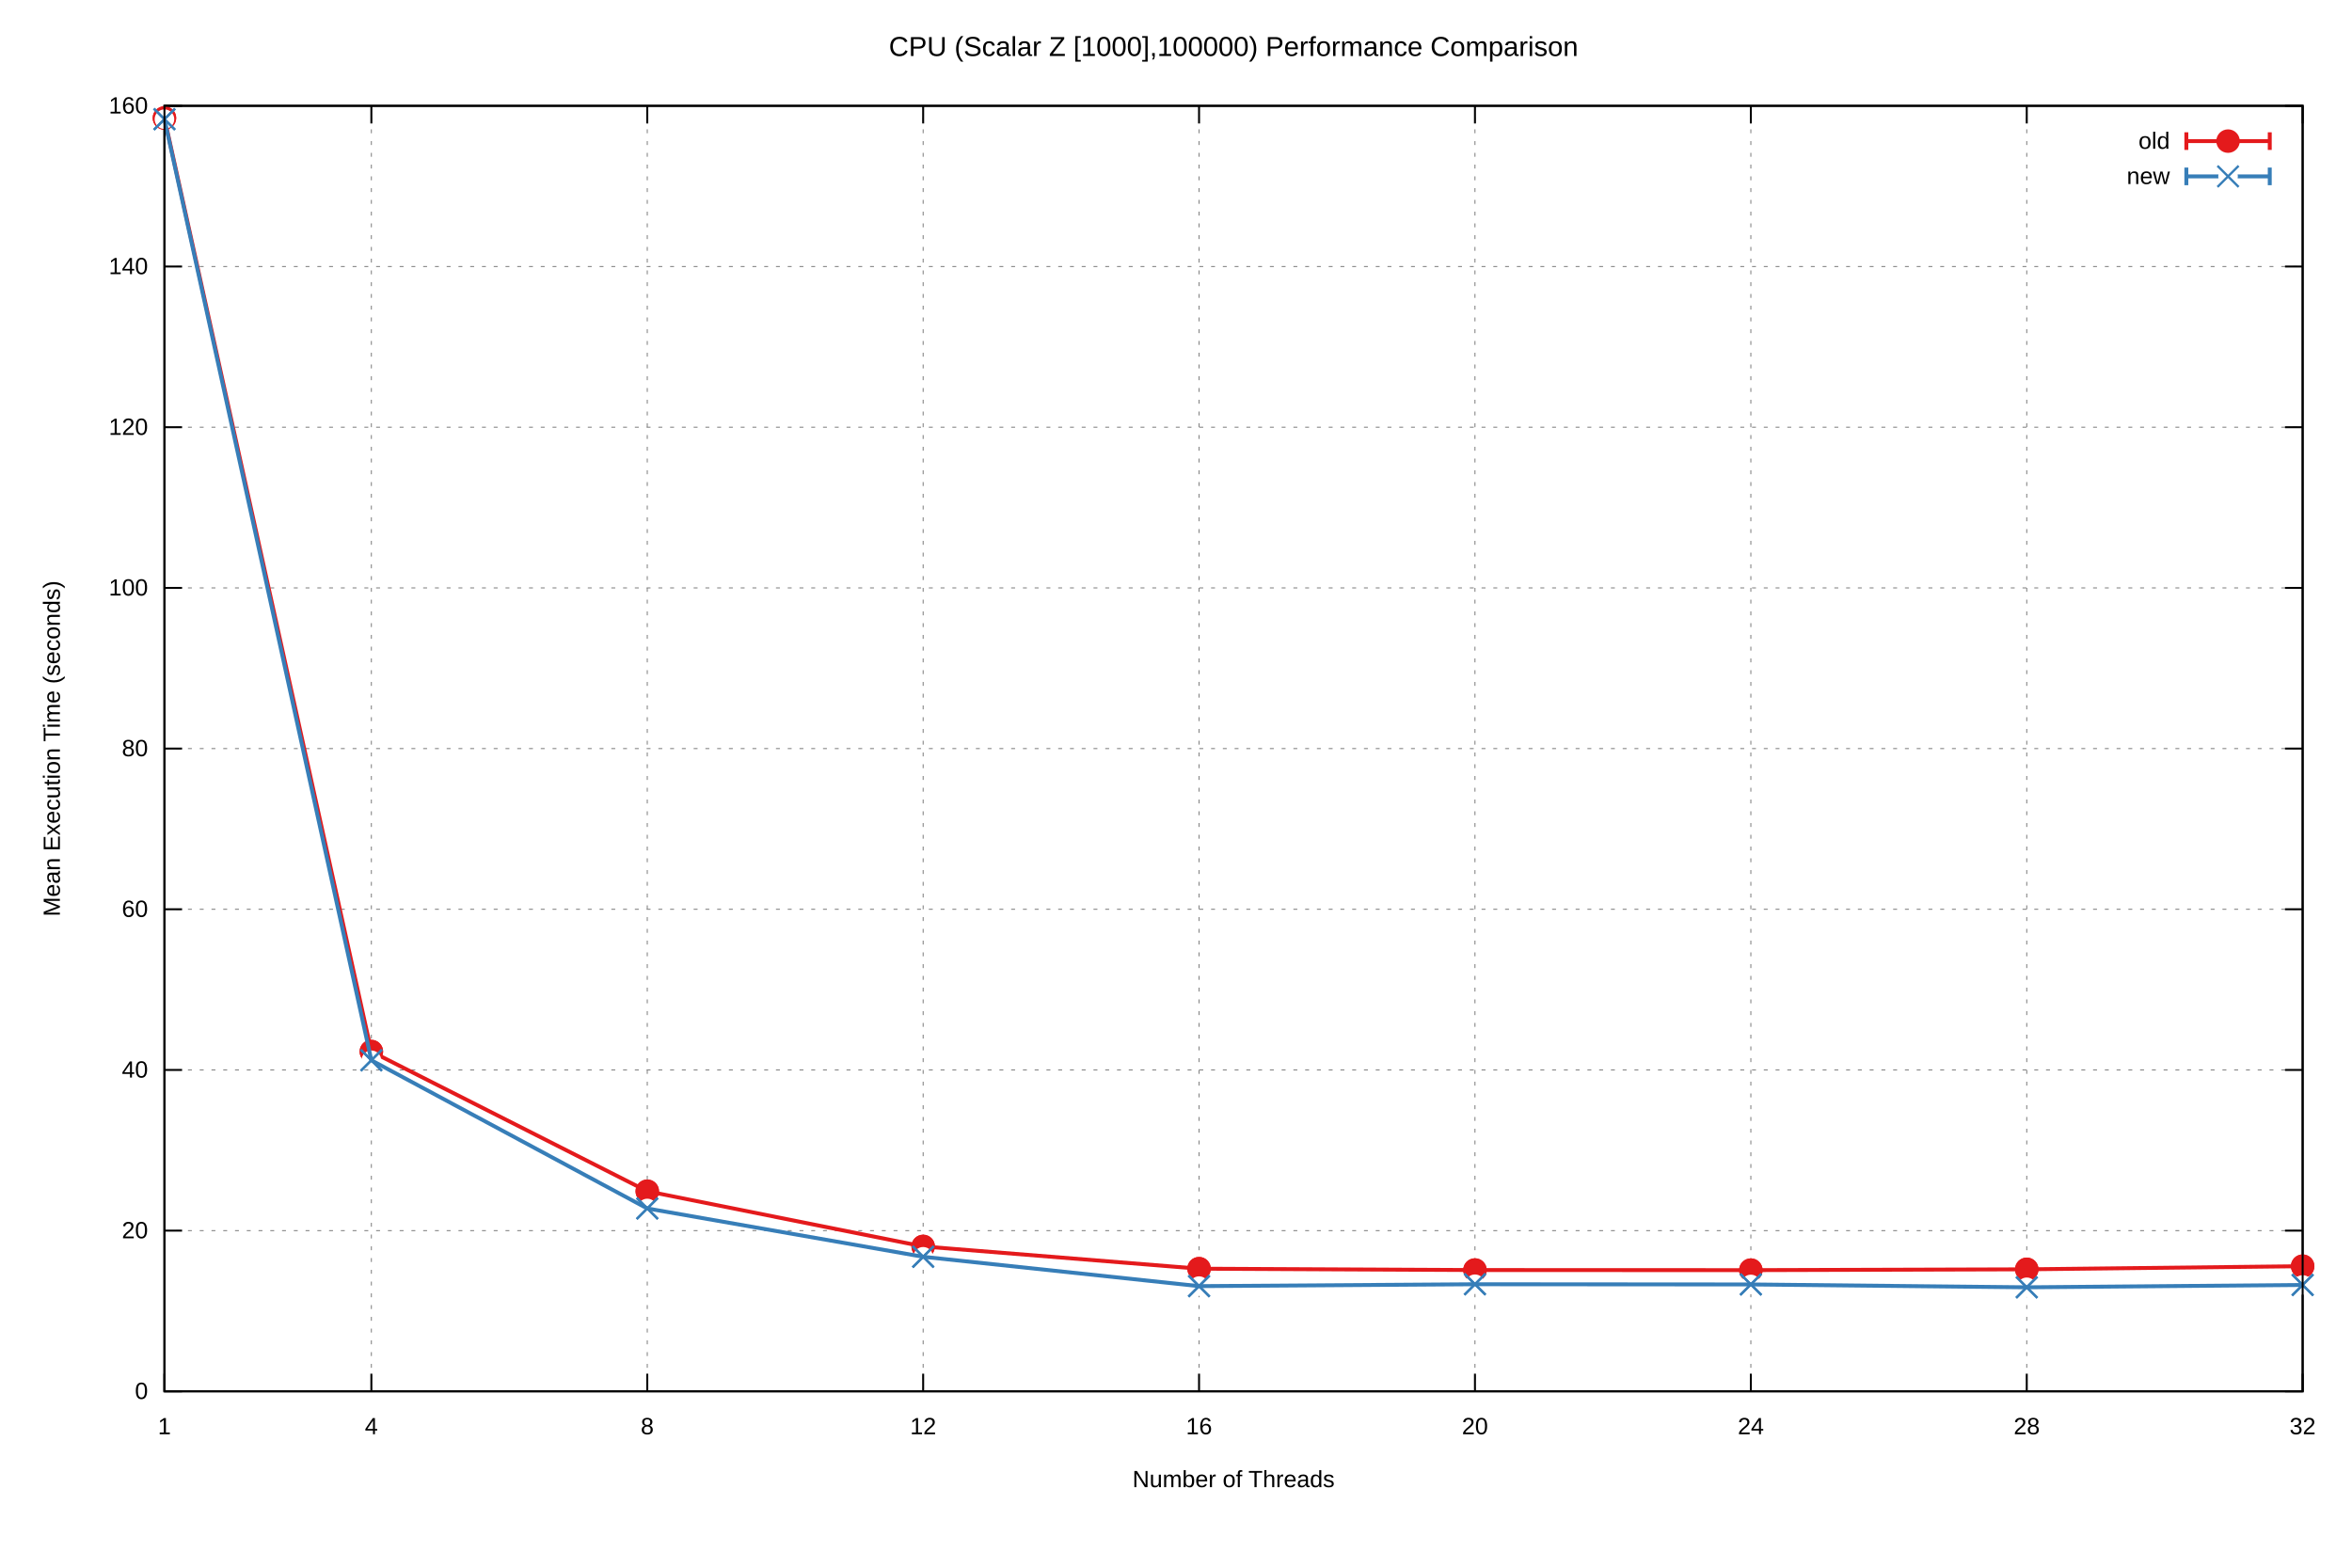
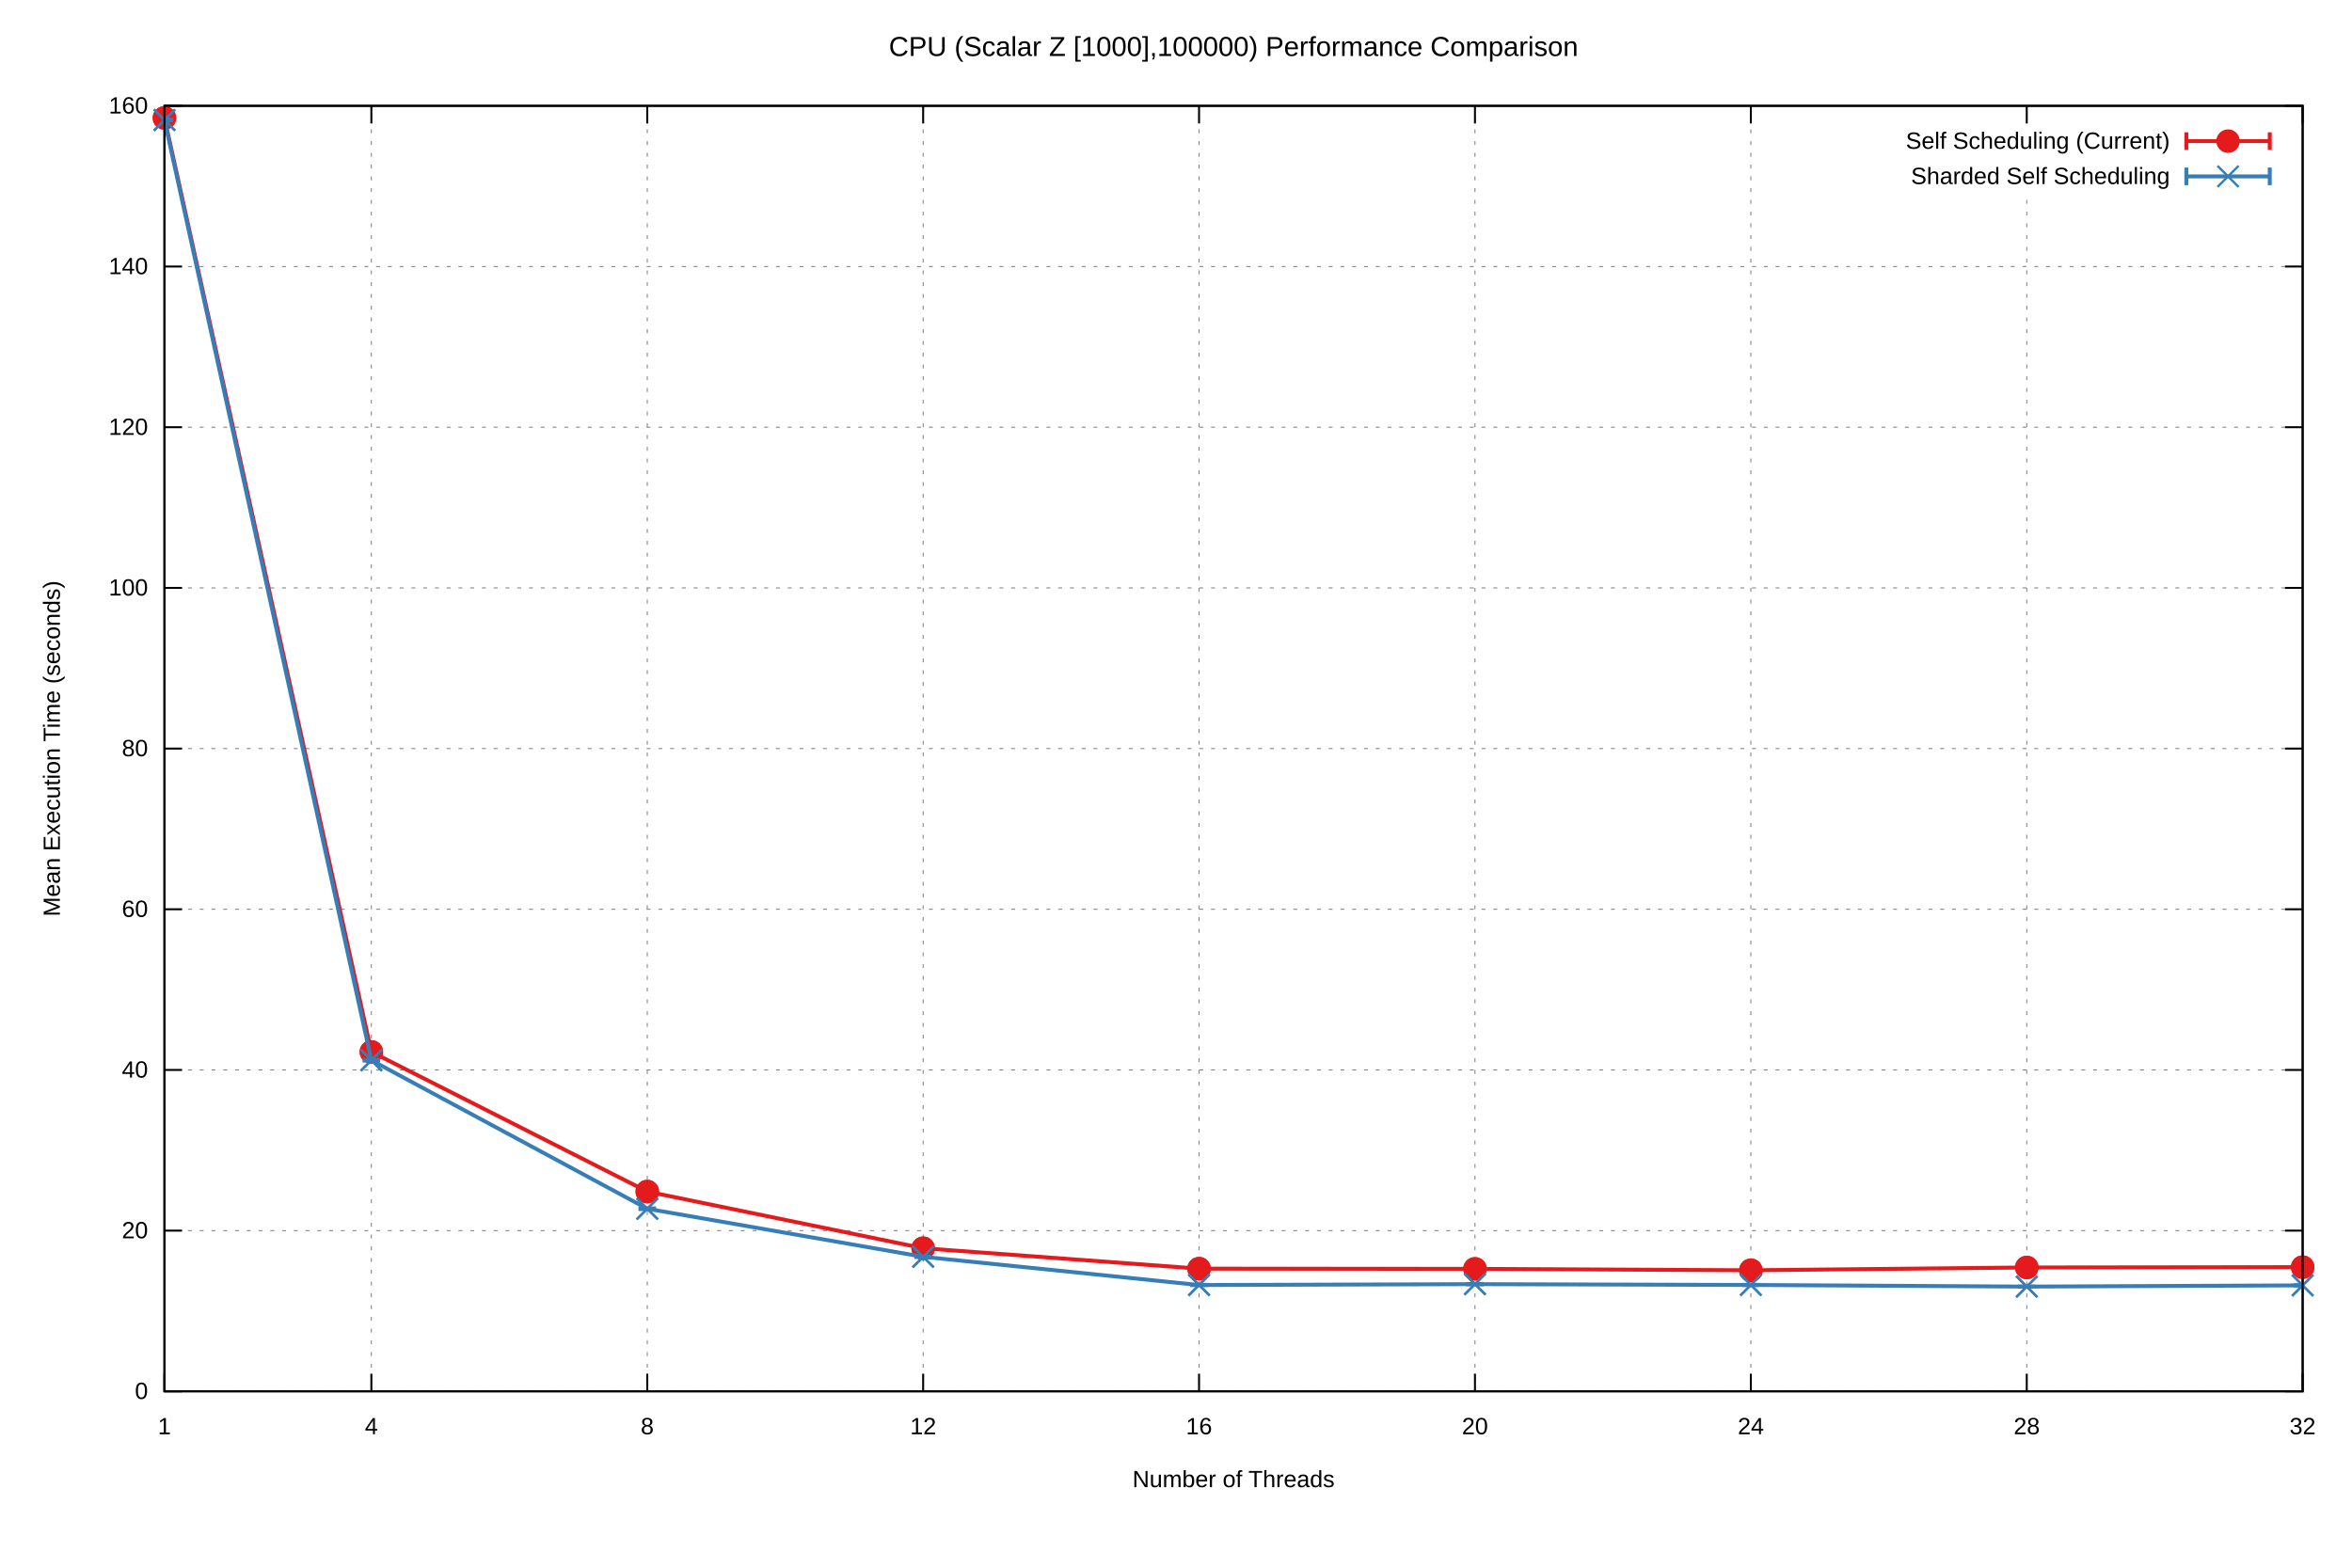
<svg xmlns="http://www.w3.org/2000/svg" xmlns:xlink="http://www.w3.org/1999/xlink" width="1200" height="800" viewBox="0 0 1200 800">
  <g id="gnuplot_canvas">
    <rect x="0" y="0" width="1200" height="800" fill="none" />
    <defs>
      <circle id="gpDot" r="0.5" stroke-width="0.5" stroke="currentColor" />
      <path id="gpPt0" stroke-width="0.222" stroke="currentColor" d="M-1,0 h2 M0,-1 v2" />
      <path id="gpPt1" stroke-width="0.222" stroke="currentColor" d="M-1,-1 L1,1 M1,-1 L-1,1" />
      <path id="gpPt2" stroke-width="0.222" stroke="currentColor" d="M-1,0 L1,0 M0,-1 L0,1 M-1,-1 L1,1 M-1,1 L1,-1" />
      <rect id="gpPt3" stroke-width="0.222" stroke="currentColor" x="-1" y="-1" width="2" height="2" />
      <rect id="gpPt4" stroke-width="0.222" stroke="currentColor" fill="currentColor" x="-1" y="-1" width="2" height="2" />
      <circle id="gpPt5" stroke-width="0.222" stroke="currentColor" cx="0" cy="0" r="1" />
      <use xlink:href="#gpPt5" id="gpPt6" fill="currentColor" stroke="none" />
      <path id="gpPt7" stroke-width="0.222" stroke="currentColor" d="M0,-1.33 L-1.33,0.67 L1.33,0.67 z" />
      <use xlink:href="#gpPt7" id="gpPt8" fill="currentColor" stroke="none" />
      <use xlink:href="#gpPt7" id="gpPt9" stroke="currentColor" transform="rotate(180)" />
      <use xlink:href="#gpPt9" id="gpPt10" fill="currentColor" stroke="none" />
      <use xlink:href="#gpPt3" id="gpPt11" stroke="currentColor" transform="rotate(45)" />
      <use xlink:href="#gpPt11" id="gpPt12" fill="currentColor" stroke="none" />
      <path id="gpPt13" stroke-width="0.222" stroke="currentColor" d="M0,1.330 L1.265,0.411 L0.782,-1.067 L-0.782,-1.076 L-1.265,0.411 z" />
      <use xlink:href="#gpPt13" id="gpPt14" fill="currentColor" stroke="none" />
      <filter id="textbox" filterUnits="objectBoundingBox" x="0" y="0" height="1" width="1">
        <feFlood flood-color="white" flood-opacity="1" result="bgnd" />
        <feComposite in="SourceGraphic" in2="bgnd" operator="atop" />
      </filter>
      <filter id="greybox" filterUnits="objectBoundingBox" x="0" y="0" height="1" width="1">
        <feFlood flood-color="lightgrey" flood-opacity="1" result="grey" />
        <feComposite in="SourceGraphic" in2="grey" operator="atop" />
      </filter>
    </defs>
    <g fill="none" color="white" stroke="currentColor" stroke-width="1.00" stroke-linecap="butt" stroke-linejoin="miter">
</g>
    <g fill="none" color="black" stroke="currentColor" stroke-width="1.00" stroke-linecap="butt" stroke-linejoin="miter">
</g>
    <g fill="none" color="black" stroke="black" stroke-width="0.50" stroke-linecap="butt" stroke-linejoin="miter">
</g>
    <g fill="none" color="gray" stroke="currentColor" stroke-width="0.50" stroke-linecap="butt" stroke-linejoin="miter">
      <path stroke="gray" stroke-dasharray="2,4" class="gridline" d="M83.90,710.00 L1174.82,710.00  " />
    </g>
    <g fill="none" color="gray" stroke="gray" stroke-width="1.00" stroke-linecap="butt" stroke-linejoin="miter">
</g>
    <g fill="none" color="black" stroke="currentColor" stroke-width="1.00" stroke-linecap="butt" stroke-linejoin="miter">
      <path stroke="black" d="M83.90,710.00 L92.90,710.00 M1174.82,710.00 L1165.82,710.00  " />
      <g transform="translate(75.51,713.90)" stroke="none" fill="black" font-family="Arial" font-size="12.00" text-anchor="end">
        <text>
          <tspan font-family="Arial"> 0</tspan>
        </text>
      </g>
    </g>
    <g fill="none" color="black" stroke="currentColor" stroke-width="1.00" stroke-linecap="butt" stroke-linejoin="miter">
</g>
    <g fill="none" color="black" stroke="black" stroke-width="0.50" stroke-linecap="butt" stroke-linejoin="miter">
</g>
    <g fill="none" color="gray" stroke="currentColor" stroke-width="0.50" stroke-linecap="butt" stroke-linejoin="miter">
      <path stroke="gray" stroke-dasharray="2,4" class="gridline" d="M83.90,628.00 L1174.82,628.00  " />
    </g>
    <g fill="none" color="gray" stroke="gray" stroke-width="1.00" stroke-linecap="butt" stroke-linejoin="miter">
</g>
    <g fill="none" color="black" stroke="currentColor" stroke-width="1.00" stroke-linecap="butt" stroke-linejoin="miter">
      <path stroke="black" d="M83.90,628.00 L92.90,628.00 M1174.82,628.00 L1165.82,628.00  " />
      <g transform="translate(75.51,631.90)" stroke="none" fill="black" font-family="Arial" font-size="12.00" text-anchor="end">
        <text>
          <tspan font-family="Arial"> 20</tspan>
        </text>
      </g>
    </g>
    <g fill="none" color="black" stroke="currentColor" stroke-width="1.00" stroke-linecap="butt" stroke-linejoin="miter">
</g>
    <g fill="none" color="black" stroke="black" stroke-width="0.50" stroke-linecap="butt" stroke-linejoin="miter">
</g>
    <g fill="none" color="gray" stroke="currentColor" stroke-width="0.50" stroke-linecap="butt" stroke-linejoin="miter">
      <path stroke="gray" stroke-dasharray="2,4" class="gridline" d="M83.90,546.00 L1174.82,546.00  " />
    </g>
    <g fill="none" color="gray" stroke="gray" stroke-width="1.00" stroke-linecap="butt" stroke-linejoin="miter">
</g>
    <g fill="none" color="black" stroke="currentColor" stroke-width="1.00" stroke-linecap="butt" stroke-linejoin="miter">
      <path stroke="black" d="M83.90,546.00 L92.90,546.00 M1174.82,546.00 L1165.82,546.00  " />
      <g transform="translate(75.51,549.90)" stroke="none" fill="black" font-family="Arial" font-size="12.00" text-anchor="end">
        <text>
          <tspan font-family="Arial"> 40</tspan>
        </text>
      </g>
    </g>
    <g fill="none" color="black" stroke="currentColor" stroke-width="1.00" stroke-linecap="butt" stroke-linejoin="miter">
</g>
    <g fill="none" color="black" stroke="black" stroke-width="0.50" stroke-linecap="butt" stroke-linejoin="miter">
</g>
    <g fill="none" color="gray" stroke="currentColor" stroke-width="0.50" stroke-linecap="butt" stroke-linejoin="miter">
      <path stroke="gray" stroke-dasharray="2,4" class="gridline" d="M83.90,464.00 L1174.82,464.00  " />
    </g>
    <g fill="none" color="gray" stroke="gray" stroke-width="1.00" stroke-linecap="butt" stroke-linejoin="miter">
</g>
    <g fill="none" color="black" stroke="currentColor" stroke-width="1.00" stroke-linecap="butt" stroke-linejoin="miter">
      <path stroke="black" d="M83.90,464.00 L92.90,464.00 M1174.82,464.00 L1165.82,464.00  " />
      <g transform="translate(75.51,467.90)" stroke="none" fill="black" font-family="Arial" font-size="12.00" text-anchor="end">
        <text>
          <tspan font-family="Arial"> 60</tspan>
        </text>
      </g>
    </g>
    <g fill="none" color="black" stroke="currentColor" stroke-width="1.00" stroke-linecap="butt" stroke-linejoin="miter">
</g>
    <g fill="none" color="black" stroke="black" stroke-width="0.50" stroke-linecap="butt" stroke-linejoin="miter">
</g>
    <g fill="none" color="gray" stroke="currentColor" stroke-width="0.50" stroke-linecap="butt" stroke-linejoin="miter">
      <path stroke="gray" stroke-dasharray="2,4" class="gridline" d="M83.90,382.00 L1174.82,382.00  " />
    </g>
    <g fill="none" color="gray" stroke="gray" stroke-width="1.00" stroke-linecap="butt" stroke-linejoin="miter">
</g>
    <g fill="none" color="black" stroke="currentColor" stroke-width="1.00" stroke-linecap="butt" stroke-linejoin="miter">
      <path stroke="black" d="M83.90,382.00 L92.90,382.00 M1174.82,382.00 L1165.82,382.00  " />
      <g transform="translate(75.51,385.90)" stroke="none" fill="black" font-family="Arial" font-size="12.00" text-anchor="end">
        <text>
          <tspan font-family="Arial"> 80</tspan>
        </text>
      </g>
    </g>
    <g fill="none" color="black" stroke="currentColor" stroke-width="1.00" stroke-linecap="butt" stroke-linejoin="miter">
</g>
    <g fill="none" color="black" stroke="black" stroke-width="0.50" stroke-linecap="butt" stroke-linejoin="miter">
</g>
    <g fill="none" color="gray" stroke="currentColor" stroke-width="0.50" stroke-linecap="butt" stroke-linejoin="miter">
      <path stroke="gray" stroke-dasharray="2,4" class="gridline" d="M83.90,300.01 L1174.82,300.01  " />
    </g>
    <g fill="none" color="gray" stroke="gray" stroke-width="1.00" stroke-linecap="butt" stroke-linejoin="miter">
</g>
    <g fill="none" color="black" stroke="currentColor" stroke-width="1.00" stroke-linecap="butt" stroke-linejoin="miter">
      <path stroke="black" d="M83.90,300.01 L92.90,300.01 M1174.82,300.01 L1165.82,300.01  " />
      <g transform="translate(75.51,303.91)" stroke="none" fill="black" font-family="Arial" font-size="12.00" text-anchor="end">
        <text>
          <tspan font-family="Arial"> 100</tspan>
        </text>
      </g>
    </g>
    <g fill="none" color="black" stroke="currentColor" stroke-width="1.00" stroke-linecap="butt" stroke-linejoin="miter">
</g>
    <g fill="none" color="black" stroke="black" stroke-width="0.50" stroke-linecap="butt" stroke-linejoin="miter">
</g>
    <g fill="none" color="gray" stroke="currentColor" stroke-width="0.50" stroke-linecap="butt" stroke-linejoin="miter">
      <path stroke="gray" stroke-dasharray="2,4" class="gridline" d="M83.90,218.01 L1174.82,218.01  " />
    </g>
    <g fill="none" color="gray" stroke="gray" stroke-width="1.00" stroke-linecap="butt" stroke-linejoin="miter">
</g>
    <g fill="none" color="black" stroke="currentColor" stroke-width="1.00" stroke-linecap="butt" stroke-linejoin="miter">
      <path stroke="black" d="M83.90,218.01 L92.90,218.01 M1174.82,218.01 L1165.82,218.01  " />
      <g transform="translate(75.51,221.91)" stroke="none" fill="black" font-family="Arial" font-size="12.00" text-anchor="end">
        <text>
          <tspan font-family="Arial"> 120</tspan>
        </text>
      </g>
    </g>
    <g fill="none" color="black" stroke="currentColor" stroke-width="1.00" stroke-linecap="butt" stroke-linejoin="miter">
</g>
    <g fill="none" color="black" stroke="black" stroke-width="0.50" stroke-linecap="butt" stroke-linejoin="miter">
</g>
    <g fill="none" color="gray" stroke="currentColor" stroke-width="0.50" stroke-linecap="butt" stroke-linejoin="miter">
      <path stroke="gray" stroke-dasharray="2,4" class="gridline" d="M83.90,136.01 L1174.82,136.01  " />
    </g>
    <g fill="none" color="gray" stroke="gray" stroke-width="1.00" stroke-linecap="butt" stroke-linejoin="miter">
</g>
    <g fill="none" color="black" stroke="currentColor" stroke-width="1.00" stroke-linecap="butt" stroke-linejoin="miter">
      <path stroke="black" d="M83.90,136.01 L92.90,136.01 M1174.82,136.01 L1165.82,136.01  " />
      <g transform="translate(75.51,139.91)" stroke="none" fill="black" font-family="Arial" font-size="12.00" text-anchor="end">
        <text>
          <tspan font-family="Arial"> 140</tspan>
        </text>
      </g>
    </g>
    <g fill="none" color="black" stroke="currentColor" stroke-width="1.00" stroke-linecap="butt" stroke-linejoin="miter">
</g>
    <g fill="none" color="black" stroke="black" stroke-width="0.50" stroke-linecap="butt" stroke-linejoin="miter">
</g>
    <g fill="none" color="gray" stroke="currentColor" stroke-width="0.50" stroke-linecap="butt" stroke-linejoin="miter">
      <path stroke="gray" stroke-dasharray="2,4" class="gridline" d="M83.90,54.01 L1174.82,54.01  " />
    </g>
    <g fill="none" color="gray" stroke="gray" stroke-width="1.00" stroke-linecap="butt" stroke-linejoin="miter">
</g>
    <g fill="none" color="black" stroke="currentColor" stroke-width="1.00" stroke-linecap="butt" stroke-linejoin="miter">
      <path stroke="black" d="M83.90,54.01 L92.90,54.01 M1174.82,54.01 L1165.82,54.01  " />
      <g transform="translate(75.51,57.91)" stroke="none" fill="black" font-family="Arial" font-size="12.00" text-anchor="end">
        <text>
          <tspan font-family="Arial"> 160</tspan>
        </text>
      </g>
    </g>
    <g fill="none" color="black" stroke="currentColor" stroke-width="1.00" stroke-linecap="butt" stroke-linejoin="miter">
</g>
    <g fill="none" color="black" stroke="black" stroke-width="0.50" stroke-linecap="butt" stroke-linejoin="miter">
</g>
    <g fill="none" color="gray" stroke="currentColor" stroke-width="0.50" stroke-linecap="butt" stroke-linejoin="miter">
      <path stroke="gray" stroke-dasharray="2,4" class="gridline" d="M83.90,710.00 L83.90,54.01  " />
    </g>
    <g fill="none" color="gray" stroke="gray" stroke-width="1.00" stroke-linecap="butt" stroke-linejoin="miter">
</g>
    <g fill="none" color="black" stroke="currentColor" stroke-width="1.00" stroke-linecap="butt" stroke-linejoin="miter">
      <path stroke="black" d="M83.90,710.00 L83.90,701.00 M83.90,54.01 L83.90,63.01  " />
      <g transform="translate(83.90,731.90)" stroke="none" fill="black" font-family="Arial" font-size="12.00" text-anchor="middle">
        <text>
          <tspan font-family="Arial"> 1</tspan>
        </text>
      </g>
    </g>
    <g fill="none" color="black" stroke="currentColor" stroke-width="1.00" stroke-linecap="butt" stroke-linejoin="miter">
</g>
    <g fill="none" color="black" stroke="black" stroke-width="0.50" stroke-linecap="butt" stroke-linejoin="miter">
</g>
    <g fill="none" color="gray" stroke="currentColor" stroke-width="0.50" stroke-linecap="butt" stroke-linejoin="miter">
      <path stroke="gray" stroke-dasharray="2,4" class="gridline" d="M189.47,710.00 L189.47,54.01  " />
    </g>
    <g fill="none" color="gray" stroke="gray" stroke-width="1.00" stroke-linecap="butt" stroke-linejoin="miter">
</g>
    <g fill="none" color="black" stroke="currentColor" stroke-width="1.00" stroke-linecap="butt" stroke-linejoin="miter">
      <path stroke="black" d="M189.47,710.00 L189.47,701.00 M189.47,54.01 L189.47,63.01  " />
      <g transform="translate(189.47,731.90)" stroke="none" fill="black" font-family="Arial" font-size="12.00" text-anchor="middle">
        <text>
          <tspan font-family="Arial"> 4</tspan>
        </text>
      </g>
    </g>
    <g fill="none" color="black" stroke="currentColor" stroke-width="1.00" stroke-linecap="butt" stroke-linejoin="miter">
</g>
    <g fill="none" color="black" stroke="black" stroke-width="0.50" stroke-linecap="butt" stroke-linejoin="miter">
</g>
    <g fill="none" color="gray" stroke="currentColor" stroke-width="0.50" stroke-linecap="butt" stroke-linejoin="miter">
      <path stroke="gray" stroke-dasharray="2,4" class="gridline" d="M330.24,710.00 L330.24,54.01  " />
    </g>
    <g fill="none" color="gray" stroke="gray" stroke-width="1.00" stroke-linecap="butt" stroke-linejoin="miter">
</g>
    <g fill="none" color="black" stroke="currentColor" stroke-width="1.00" stroke-linecap="butt" stroke-linejoin="miter">
      <path stroke="black" d="M330.24,710.00 L330.24,701.00 M330.24,54.01 L330.24,63.01  " />
      <g transform="translate(330.24,731.90)" stroke="none" fill="black" font-family="Arial" font-size="12.00" text-anchor="middle">
        <text>
          <tspan font-family="Arial"> 8</tspan>
        </text>
      </g>
    </g>
    <g fill="none" color="black" stroke="currentColor" stroke-width="1.00" stroke-linecap="butt" stroke-linejoin="miter">
</g>
    <g fill="none" color="black" stroke="black" stroke-width="0.50" stroke-linecap="butt" stroke-linejoin="miter">
</g>
    <g fill="none" color="gray" stroke="currentColor" stroke-width="0.50" stroke-linecap="butt" stroke-linejoin="miter">
      <path stroke="gray" stroke-dasharray="2,4" class="gridline" d="M471.00,710.00 L471.00,54.01  " />
    </g>
    <g fill="none" color="gray" stroke="gray" stroke-width="1.00" stroke-linecap="butt" stroke-linejoin="miter">
</g>
    <g fill="none" color="black" stroke="currentColor" stroke-width="1.00" stroke-linecap="butt" stroke-linejoin="miter">
      <path stroke="black" d="M471.00,710.00 L471.00,701.00 M471.00,54.01 L471.00,63.01  " />
      <g transform="translate(471.00,731.90)" stroke="none" fill="black" font-family="Arial" font-size="12.00" text-anchor="middle">
        <text>
          <tspan font-family="Arial"> 12</tspan>
        </text>
      </g>
    </g>
    <g fill="none" color="black" stroke="currentColor" stroke-width="1.00" stroke-linecap="butt" stroke-linejoin="miter">
</g>
    <g fill="none" color="black" stroke="black" stroke-width="0.50" stroke-linecap="butt" stroke-linejoin="miter">
</g>
    <g fill="none" color="gray" stroke="currentColor" stroke-width="0.50" stroke-linecap="butt" stroke-linejoin="miter">
      <path stroke="gray" stroke-dasharray="2,4" class="gridline" d="M611.76,710.00 L611.76,54.01  " />
    </g>
    <g fill="none" color="gray" stroke="gray" stroke-width="1.00" stroke-linecap="butt" stroke-linejoin="miter">
</g>
    <g fill="none" color="black" stroke="currentColor" stroke-width="1.00" stroke-linecap="butt" stroke-linejoin="miter">
      <path stroke="black" d="M611.76,710.00 L611.76,701.00 M611.76,54.01 L611.76,63.01  " />
      <g transform="translate(611.76,731.90)" stroke="none" fill="black" font-family="Arial" font-size="12.00" text-anchor="middle">
        <text>
          <tspan font-family="Arial"> 16</tspan>
        </text>
      </g>
    </g>
    <g fill="none" color="black" stroke="currentColor" stroke-width="1.00" stroke-linecap="butt" stroke-linejoin="miter">
</g>
    <g fill="none" color="black" stroke="black" stroke-width="0.50" stroke-linecap="butt" stroke-linejoin="miter">
</g>
    <g fill="none" color="gray" stroke="currentColor" stroke-width="0.50" stroke-linecap="butt" stroke-linejoin="miter">
      <path stroke="gray" stroke-dasharray="2,4" class="gridline" d="M752.53,710.00 L752.53,54.01  " />
    </g>
    <g fill="none" color="gray" stroke="gray" stroke-width="1.00" stroke-linecap="butt" stroke-linejoin="miter">
</g>
    <g fill="none" color="black" stroke="currentColor" stroke-width="1.00" stroke-linecap="butt" stroke-linejoin="miter">
      <path stroke="black" d="M752.53,710.00 L752.53,701.00 M752.53,54.01 L752.53,63.01  " />
      <g transform="translate(752.53,731.90)" stroke="none" fill="black" font-family="Arial" font-size="12.00" text-anchor="middle">
        <text>
          <tspan font-family="Arial"> 20</tspan>
        </text>
      </g>
    </g>
    <g fill="none" color="black" stroke="currentColor" stroke-width="1.00" stroke-linecap="butt" stroke-linejoin="miter">
</g>
    <g fill="none" color="black" stroke="black" stroke-width="0.50" stroke-linecap="butt" stroke-linejoin="miter">
</g>
    <g fill="none" color="gray" stroke="currentColor" stroke-width="0.50" stroke-linecap="butt" stroke-linejoin="miter">
      <path stroke="gray" stroke-dasharray="2,4" class="gridline" d="M893.29,710.00 L893.29,54.01  " />
    </g>
    <g fill="none" color="gray" stroke="gray" stroke-width="1.00" stroke-linecap="butt" stroke-linejoin="miter">
</g>
    <g fill="none" color="black" stroke="currentColor" stroke-width="1.00" stroke-linecap="butt" stroke-linejoin="miter">
      <path stroke="black" d="M893.29,710.00 L893.29,701.00 M893.29,54.01 L893.29,63.01  " />
      <g transform="translate(893.29,731.90)" stroke="none" fill="black" font-family="Arial" font-size="12.00" text-anchor="middle">
        <text>
          <tspan font-family="Arial"> 24</tspan>
        </text>
      </g>
    </g>
    <g fill="none" color="black" stroke="currentColor" stroke-width="1.00" stroke-linecap="butt" stroke-linejoin="miter">
</g>
    <g fill="none" color="black" stroke="black" stroke-width="0.50" stroke-linecap="butt" stroke-linejoin="miter">
</g>
    <g fill="none" color="gray" stroke="currentColor" stroke-width="0.50" stroke-linecap="butt" stroke-linejoin="miter">
-       <path stroke="gray" stroke-dasharray="2,4" class="gridline" d="M1034.06,710.00 L1034.06,54.01  " />
+       <path stroke="gray" stroke-dasharray="2,4" class="gridline" d="M1034.06,710.00 L1034.06,99.01 M1034.06,63.01 L1034.06,54.01  " />
    </g>
    <g fill="none" color="gray" stroke="gray" stroke-width="1.00" stroke-linecap="butt" stroke-linejoin="miter">
</g>
    <g fill="none" color="black" stroke="currentColor" stroke-width="1.00" stroke-linecap="butt" stroke-linejoin="miter">
      <path stroke="black" d="M1034.06,710.00 L1034.06,701.00 M1034.06,54.01 L1034.06,63.01  " />
      <g transform="translate(1034.06,731.90)" stroke="none" fill="black" font-family="Arial" font-size="12.00" text-anchor="middle">
        <text>
          <tspan font-family="Arial"> 28</tspan>
        </text>
      </g>
    </g>
    <g fill="none" color="black" stroke="currentColor" stroke-width="1.00" stroke-linecap="butt" stroke-linejoin="miter">
</g>
    <g fill="none" color="black" stroke="black" stroke-width="0.50" stroke-linecap="butt" stroke-linejoin="miter">
</g>
    <g fill="none" color="gray" stroke="currentColor" stroke-width="0.50" stroke-linecap="butt" stroke-linejoin="miter">
      <path stroke="gray" stroke-dasharray="2,4" class="gridline" d="M1174.82,710.00 L1174.82,54.01  " />
    </g>
    <g fill="none" color="gray" stroke="gray" stroke-width="1.00" stroke-linecap="butt" stroke-linejoin="miter">
</g>
    <g fill="none" color="black" stroke="currentColor" stroke-width="1.00" stroke-linecap="butt" stroke-linejoin="miter">
      <path stroke="black" d="M1174.82,710.00 L1174.82,701.00 M1174.82,54.01 L1174.82,63.01  " />
      <g transform="translate(1174.82,731.90)" stroke="none" fill="black" font-family="Arial" font-size="12.00" text-anchor="middle">
        <text>
          <tspan font-family="Arial"> 32</tspan>
        </text>
      </g>
    </g>
    <g fill="none" color="black" stroke="currentColor" stroke-width="1.00" stroke-linecap="butt" stroke-linejoin="miter">
</g>
    <g fill="none" color="black" stroke="currentColor" stroke-width="1.00" stroke-linecap="butt" stroke-linejoin="miter">
      <path stroke="black" d="M83.90,54.01 L83.90,710.00 L1174.82,710.00 L1174.82,54.01 L83.90,54.01 Z  " />
    </g>
    <g fill="none" color="black" stroke="currentColor" stroke-width="1.00" stroke-linecap="butt" stroke-linejoin="miter">
+       <g transform="translate(30.55,382.01) rotate(270)" stroke="none" fill="black" font-family="Arial" font-size="12.00" text-anchor="middle">
+         <text>
+           <tspan font-family="Arial">Mean Execution Time (seconds)</tspan>
+         </text>
+       </g>
+     </g>
+     <g fill="none" color="black" stroke="currentColor" stroke-width="1.00" stroke-linecap="butt" stroke-linejoin="miter">
+       <g transform="translate(629.36,758.90)" stroke="none" fill="black" font-family="Arial" font-size="12.00" text-anchor="middle">
+         <text>
+           <tspan font-family="Arial">Number of Threads</tspan>
+         </text>
+       </g>
+     </g>
+     <g fill="none" color="black" stroke="currentColor" stroke-width="1.00" stroke-linecap="butt" stroke-linejoin="miter">
</g>
    <g id="gnuplot_plot_1">
-       <g fill="none" color="white" stroke="black" stroke-width="2.00" stroke-linecap="butt" stroke-linejoin="miter">
+       <g fill="none" color="white" stroke="currentColor" stroke-width="2.00" stroke-linecap="butt" stroke-linejoin="miter">
</g>
      <g fill="none" color="black" stroke="currentColor" stroke-width="2.00" stroke-linecap="butt" stroke-linejoin="miter">
        <g transform="translate(1107.09,75.91)" stroke="none" fill="black" font-family="Arial" font-size="12.00" text-anchor="end">
          <text>
-             <tspan font-family="Arial">old</tspan>
+             <tspan font-family="Arial">Self Scheduling (Current)</tspan>
          </text>
        </g>
      </g>
      <g fill="none" color="black" stroke="currentColor" stroke-width="2.00" stroke-linecap="butt" stroke-linejoin="miter">
-         <path stroke="rgb(228,  26,  28)" d="M1115.48,72.01 L1158.04,72.01 M1115.48,67.51 L1115.48,76.51 M1158.04,67.51 L1158.04,76.51 M83.90,60.48 L83.90,59.95   M83.90,60.48 L88.40,60.48 M83.90,59.95 L88.40,59.95 M189.47,536.70 L189.47,536.53 M184.97,536.70 L193.97,536.70   M184.97,536.53 L193.97,536.53 M330.24,608.13 L330.24,607.67 M325.74,608.13 L334.74,608.13 M325.74,607.67 L334.74,607.67   M471.00,636.20 L471.00,635.95 M466.50,636.20 L475.50,636.20 M466.50,635.95 L475.50,635.95 M611.76,648.02 L611.76,646.81   M607.26,648.02 L616.26,648.02 M607.26,646.81 L616.26,646.81 M752.53,648.18 L752.53,648.04 M748.03,648.18 L757.03,648.18   M748.03,648.04 L757.03,648.04 M893.29,648.32 L893.29,648.00 M888.79,648.32 L897.79,648.32 M888.79,648.00 L897.79,648.00   M1034.06,647.83 L1034.06,647.66 M1029.56,647.83 L1038.56,647.83 M1029.56,647.66 L1038.56,647.66 M1174.82,646.32 L1174.82,645.98   M1170.32,646.32 L1174.82,646.32 M1170.32,645.98 L1174.82,645.98  " />
-       </g>
-       <g fill="none" color="black" stroke="currentColor" stroke-width="2.00" stroke-linecap="butt" stroke-linejoin="miter">
-         <use xlink:href="#gpPt6" transform="translate(83.90,60.22) scale(4.50)" color="white" />
-       </g>
-       <g fill="none" color="black" stroke="currentColor" stroke-width="2.00" stroke-linecap="butt" stroke-linejoin="miter">
-         <use xlink:href="#gpPt6" transform="translate(83.90,60.22) scale(5.40)" color="rgb(228,  26,  28)" />
-         <use xlink:href="#gpPt6" transform="translate(189.47,536.62) scale(4.50)" color="white" />
-       </g>
-       <g fill="none" color="black" stroke="currentColor" stroke-width="2.00" stroke-linecap="butt" stroke-linejoin="miter">
-         <use xlink:href="#gpPt6" transform="translate(189.47,536.62) scale(5.40)" color="rgb(228,  26,  28)" />
-         <use xlink:href="#gpPt6" transform="translate(330.24,607.90) scale(4.50)" color="white" />
-       </g>
-       <g fill="none" color="black" stroke="currentColor" stroke-width="2.00" stroke-linecap="butt" stroke-linejoin="miter">
-         <use xlink:href="#gpPt6" transform="translate(330.24,607.90) scale(5.40)" color="rgb(228,  26,  28)" />
-         <use xlink:href="#gpPt6" transform="translate(471.00,636.07) scale(4.50)" color="white" />
-       </g>
-       <g fill="none" color="black" stroke="currentColor" stroke-width="2.00" stroke-linecap="butt" stroke-linejoin="miter">
-         <use xlink:href="#gpPt6" transform="translate(471.00,636.07) scale(5.40)" color="rgb(228,  26,  28)" />
-         <use xlink:href="#gpPt6" transform="translate(611.76,647.42) scale(4.50)" color="white" />
-       </g>
-       <g fill="none" color="black" stroke="currentColor" stroke-width="2.00" stroke-linecap="butt" stroke-linejoin="miter">
-         <use xlink:href="#gpPt6" transform="translate(611.76,647.42) scale(5.40)" color="rgb(228,  26,  28)" />
-         <use xlink:href="#gpPt6" transform="translate(752.53,648.11) scale(4.50)" color="white" />
-       </g>
-       <g fill="none" color="black" stroke="currentColor" stroke-width="2.00" stroke-linecap="butt" stroke-linejoin="miter">
-         <use xlink:href="#gpPt6" transform="translate(752.53,648.11) scale(5.40)" color="rgb(228,  26,  28)" />
-         <use xlink:href="#gpPt6" transform="translate(893.29,648.16) scale(4.50)" color="white" />
-       </g>
-       <g fill="none" color="black" stroke="currentColor" stroke-width="2.00" stroke-linecap="butt" stroke-linejoin="miter">
-         <use xlink:href="#gpPt6" transform="translate(893.29,648.16) scale(5.40)" color="rgb(228,  26,  28)" />
-         <use xlink:href="#gpPt6" transform="translate(1034.06,647.74) scale(4.50)" color="white" />
-       </g>
-       <g fill="none" color="black" stroke="currentColor" stroke-width="2.00" stroke-linecap="butt" stroke-linejoin="miter">
-         <use xlink:href="#gpPt6" transform="translate(1034.06,647.74) scale(5.40)" color="rgb(228,  26,  28)" />
-         <use xlink:href="#gpPt6" transform="translate(1174.82,646.15) scale(4.50)" color="white" />
-       </g>
-       <g fill="none" color="black" stroke="currentColor" stroke-width="2.00" stroke-linecap="butt" stroke-linejoin="miter">
-         <use xlink:href="#gpPt6" transform="translate(1174.82,646.15) scale(5.40)" color="rgb(228,  26,  28)" />
-         <use xlink:href="#gpPt6" transform="translate(1136.76,72.01) scale(4.50)" color="white" />
-       </g>
-       <g fill="none" color="black" stroke="currentColor" stroke-width="2.00" stroke-linecap="butt" stroke-linejoin="miter">
+         <path stroke="rgb(228,  26,  28)" d="M1115.48,72.01 L1158.04,72.01 M1115.48,67.51 L1115.48,76.51 M1158.04,67.51 L1158.04,76.51 M83.90,60.65 L83.90,59.69   M83.90,60.65 L88.40,60.65 M83.90,59.69 L88.40,59.69 M189.47,536.91 L189.47,536.65 M184.97,536.91 L193.97,536.91   M184.97,536.65 L193.97,536.65 M330.24,608.32 L330.24,607.81 M325.74,608.32 L334.74,608.32 M325.74,607.81 L334.74,607.81   M471.00,637.12 L471.00,636.85 M466.50,637.12 L475.50,637.12 M466.50,636.85 L475.50,636.85 M611.76,647.54 L611.76,647.25   M607.26,647.54 L616.26,647.54 M607.26,647.25 L616.26,647.25 M752.53,647.64 L752.53,647.36 M748.03,647.64 L757.03,647.64   M748.03,647.36 L757.03,647.36 M893.29,648.28 L893.29,648.16 M888.79,648.28 L897.79,648.28 M888.79,648.16 L897.79,648.16   M1034.06,646.90 L1034.06,646.70 M1029.56,646.90 L1038.56,646.90 M1029.56,646.70 L1038.56,646.70 M1174.82,646.73 L1174.82,646.53   M1170.32,646.73 L1174.82,646.73 M1170.32,646.53 L1174.82,646.53  " />
+       </g>
+       <g fill="none" color="black" stroke="currentColor" stroke-width="2.00" stroke-linecap="butt" stroke-linejoin="miter">
+         <use xlink:href="#gpPt6" transform="translate(83.90,60.17) scale(5.40)" color="rgb(228,  26,  28)" />
+         <use xlink:href="#gpPt6" transform="translate(189.47,536.78) scale(5.40)" color="rgb(228,  26,  28)" />
+         <use xlink:href="#gpPt6" transform="translate(330.24,608.06) scale(5.40)" color="rgb(228,  26,  28)" />
+         <use xlink:href="#gpPt6" transform="translate(471.00,636.98) scale(5.40)" color="rgb(228,  26,  28)" />
+         <use xlink:href="#gpPt6" transform="translate(611.76,647.40) scale(5.40)" color="rgb(228,  26,  28)" />
+         <use xlink:href="#gpPt6" transform="translate(752.53,647.50) scale(5.40)" color="rgb(228,  26,  28)" />
+         <use xlink:href="#gpPt6" transform="translate(893.29,648.22) scale(5.40)" color="rgb(228,  26,  28)" />
+         <use xlink:href="#gpPt6" transform="translate(1034.06,646.80) scale(5.40)" color="rgb(228,  26,  28)" />
+         <use xlink:href="#gpPt6" transform="translate(1174.82,646.63) scale(5.40)" color="rgb(228,  26,  28)" />
        <use xlink:href="#gpPt6" transform="translate(1136.76,72.01) scale(5.40)" color="rgb(228,  26,  28)" />
      </g>
    </g>
-     <g id="gnuplot_plot_2" fill="none">
-       <g fill="none" color="black" stroke="currentColor" stroke-width="2.00" stroke-linecap="butt" stroke-linejoin="miter">
-         <path stroke="rgb(228,  26,  28)" d="M83.90,60.22 L189.47,536.62 L330.24,607.90 L471.00,636.07 L611.76,647.42 L752.53,648.11 L893.29,648.16 L1034.06,647.74   L1174.82,646.15  " />
-         <use xlink:href="#gpPt6" transform="translate(83.90,60.22) scale(5.40)" color="rgb(228,  26,  28)" />
-         <use xlink:href="#gpPt6" transform="translate(189.47,536.62) scale(5.40)" color="rgb(228,  26,  28)" />
-         <use xlink:href="#gpPt6" transform="translate(330.24,607.90) scale(5.40)" color="rgb(228,  26,  28)" />
-         <use xlink:href="#gpPt6" transform="translate(471.00,636.07) scale(5.40)" color="rgb(228,  26,  28)" />
-         <use xlink:href="#gpPt6" transform="translate(611.76,647.42) scale(5.40)" color="rgb(228,  26,  28)" />
-         <use xlink:href="#gpPt6" transform="translate(752.53,648.11) scale(5.40)" color="rgb(228,  26,  28)" />
-         <use xlink:href="#gpPt6" transform="translate(893.29,648.16) scale(5.40)" color="rgb(228,  26,  28)" />
-         <use xlink:href="#gpPt6" transform="translate(1034.06,647.74) scale(5.40)" color="rgb(228,  26,  28)" />
-         <use xlink:href="#gpPt6" transform="translate(1174.82,646.15) scale(5.40)" color="rgb(228,  26,  28)" />
+     <g id="gnuplot_plot_2">
+       <g fill="none" color="black" stroke="currentColor" stroke-width="2.00" stroke-linecap="butt" stroke-linejoin="miter">
+         <path stroke="rgb(228,  26,  28)" d="M83.90,60.17 L189.47,536.78 L330.24,608.06 L471.00,636.98 L611.76,647.40 L752.53,647.50 L893.29,648.22 L1034.06,646.80   L1174.82,646.63  " />
+         <use xlink:href="#gpPt6" transform="translate(83.90,60.17) scale(5.40)" color="rgb(228,  26,  28)" />
+         <use xlink:href="#gpPt6" transform="translate(189.47,536.78) scale(5.40)" color="rgb(228,  26,  28)" />
+         <use xlink:href="#gpPt6" transform="translate(330.24,608.06) scale(5.40)" color="rgb(228,  26,  28)" />
+         <use xlink:href="#gpPt6" transform="translate(471.00,636.98) scale(5.40)" color="rgb(228,  26,  28)" />
+         <use xlink:href="#gpPt6" transform="translate(611.76,647.40) scale(5.40)" color="rgb(228,  26,  28)" />
+         <use xlink:href="#gpPt6" transform="translate(752.53,647.50) scale(5.40)" color="rgb(228,  26,  28)" />
+         <use xlink:href="#gpPt6" transform="translate(893.29,648.22) scale(5.40)" color="rgb(228,  26,  28)" />
+         <use xlink:href="#gpPt6" transform="translate(1034.06,646.80) scale(5.40)" color="rgb(228,  26,  28)" />
+         <use xlink:href="#gpPt6" transform="translate(1174.82,646.63) scale(5.40)" color="rgb(228,  26,  28)" />
      </g>
    </g>
    <g id="gnuplot_plot_3">
      <g fill="none" color="black" stroke="currentColor" stroke-width="2.00" stroke-linecap="butt" stroke-linejoin="miter">
        <g transform="translate(1107.09,93.91)" stroke="none" fill="black" font-family="Arial" font-size="12.00" text-anchor="end">
          <text>
-             <tspan font-family="Arial">new</tspan>
+             <tspan font-family="Arial">Sharded Self Scheduling</tspan>
          </text>
        </g>
      </g>
      <g fill="none" color="black" stroke="currentColor" stroke-width="2.00" stroke-linecap="butt" stroke-linejoin="miter">
-         <path stroke="rgb( 55, 126, 184)" d="M1115.48,90.01 L1158.04,90.01 M1115.48,85.51 L1115.48,94.51 M1158.04,85.51 L1158.04,94.51 M83.90,61.31 L83.90,60.34   M83.90,61.31 L88.40,61.31 M83.90,60.34 L88.40,60.34 M189.47,541.17 L189.47,540.97 M184.97,541.17 L193.97,541.17   M184.97,540.97 L193.97,540.97 M330.24,616.85 L330.24,616.53 M325.74,616.85 L334.74,616.85 M325.74,616.53 L334.74,616.53   M471.00,641.56 L471.00,641.13 M466.50,641.56 L475.50,641.56 M466.50,641.13 L475.50,641.13 M611.76,656.42 L611.76,656.22   M607.26,656.42 L616.26,656.42 M607.26,656.22 L616.26,656.22 M752.53,655.44 L752.53,655.28 M748.03,655.44 L757.03,655.44   M748.03,655.28 L757.03,655.28 M893.29,655.57 L893.29,655.34 M888.79,655.57 L897.79,655.57 M888.79,655.34 L897.79,655.34   M1034.06,657.01 L1034.06,656.82 M1029.56,657.01 L1038.56,657.01 M1029.56,656.82 L1038.56,656.82 M1174.82,655.85 L1174.82,655.59   M1170.32,655.85 L1174.82,655.85 M1170.32,655.59 L1174.82,655.59  " />
-       </g>
-       <g fill="none" color="black" stroke="currentColor" stroke-width="2.00" stroke-linecap="butt" stroke-linejoin="miter">
-         <use xlink:href="#gpPt6" transform="translate(83.90,60.83) scale(4.50)" color="white" />
-       </g>
-       <g fill="none" color="black" stroke="currentColor" stroke-width="2.00" stroke-linecap="butt" stroke-linejoin="miter">
-         <use xlink:href="#gpPt1" transform="translate(83.90,60.83) scale(5.40)" color="rgb( 55, 126, 184)" />
-         <use xlink:href="#gpPt6" transform="translate(189.47,541.07) scale(4.50)" color="white" />
-       </g>
-       <g fill="none" color="black" stroke="currentColor" stroke-width="2.00" stroke-linecap="butt" stroke-linejoin="miter">
-         <use xlink:href="#gpPt1" transform="translate(189.47,541.07) scale(5.40)" color="rgb( 55, 126, 184)" />
-         <use xlink:href="#gpPt6" transform="translate(330.24,616.69) scale(4.50)" color="white" />
-       </g>
-       <g fill="none" color="black" stroke="currentColor" stroke-width="2.00" stroke-linecap="butt" stroke-linejoin="miter">
-         <use xlink:href="#gpPt1" transform="translate(330.24,616.69) scale(5.40)" color="rgb( 55, 126, 184)" />
-         <use xlink:href="#gpPt6" transform="translate(471.00,641.35) scale(4.50)" color="white" />
-       </g>
-       <g fill="none" color="black" stroke="currentColor" stroke-width="2.00" stroke-linecap="butt" stroke-linejoin="miter">
-         <use xlink:href="#gpPt1" transform="translate(471.00,641.35) scale(5.40)" color="rgb( 55, 126, 184)" />
-         <use xlink:href="#gpPt6" transform="translate(611.76,656.32) scale(4.50)" color="white" />
-       </g>
-       <g fill="none" color="black" stroke="currentColor" stroke-width="2.00" stroke-linecap="butt" stroke-linejoin="miter">
-         <use xlink:href="#gpPt1" transform="translate(611.76,656.32) scale(5.40)" color="rgb( 55, 126, 184)" />
-         <use xlink:href="#gpPt6" transform="translate(752.53,655.36) scale(4.50)" color="white" />
-       </g>
-       <g fill="none" color="black" stroke="currentColor" stroke-width="2.00" stroke-linecap="butt" stroke-linejoin="miter">
-         <use xlink:href="#gpPt1" transform="translate(752.53,655.36) scale(5.40)" color="rgb( 55, 126, 184)" />
-         <use xlink:href="#gpPt6" transform="translate(893.29,655.46) scale(4.50)" color="white" />
-       </g>
-       <g fill="none" color="black" stroke="currentColor" stroke-width="2.00" stroke-linecap="butt" stroke-linejoin="miter">
-         <use xlink:href="#gpPt1" transform="translate(893.29,655.46) scale(5.40)" color="rgb( 55, 126, 184)" />
-         <use xlink:href="#gpPt6" transform="translate(1034.06,656.92) scale(4.50)" color="white" />
-       </g>
-       <g fill="none" color="black" stroke="currentColor" stroke-width="2.00" stroke-linecap="butt" stroke-linejoin="miter">
-         <use xlink:href="#gpPt1" transform="translate(1034.06,656.92) scale(5.40)" color="rgb( 55, 126, 184)" />
-         <use xlink:href="#gpPt6" transform="translate(1174.82,655.72) scale(4.50)" color="white" />
-       </g>
-       <g fill="none" color="black" stroke="currentColor" stroke-width="2.00" stroke-linecap="butt" stroke-linejoin="miter">
-         <use xlink:href="#gpPt1" transform="translate(1174.82,655.72) scale(5.40)" color="rgb( 55, 126, 184)" />
-         <use xlink:href="#gpPt6" transform="translate(1136.76,90.01) scale(4.50)" color="white" />
-       </g>
-       <g fill="none" color="black" stroke="currentColor" stroke-width="2.00" stroke-linecap="butt" stroke-linejoin="miter">
+         <path stroke="rgb( 55, 126, 184)" d="M1115.48,90.01 L1158.04,90.01 M1115.48,85.51 L1115.48,94.51 M1158.04,85.51 L1158.04,94.51 M83.90,61.40 L83.90,61.07   M83.90,61.40 L88.40,61.40 M83.90,61.07 L88.40,61.07 M189.47,541.21 L189.47,540.91 M184.97,541.21 L193.97,541.21   M184.97,540.91 L193.97,540.91 M330.24,616.99 L330.24,616.67 M325.74,616.99 L334.74,616.99 M325.74,616.67 L334.74,616.67   M471.00,641.45 L471.00,641.27 M466.50,641.45 L475.50,641.45 M466.50,641.27 L475.50,641.27 M611.76,655.80 L611.76,655.71   M607.26,655.80 L616.26,655.80 M607.26,655.71 L616.26,655.71 M752.53,655.39 L752.53,655.23 M748.03,655.39 L757.03,655.39   M748.03,655.23 L757.03,655.23 M893.29,655.77 L893.29,655.67 M888.79,655.77 L897.79,655.77 M888.79,655.67 L897.79,655.67   M1034.06,656.57 L1034.06,656.53 M1029.56,656.57 L1038.56,656.57 M1029.56,656.53 L1038.56,656.53 M1174.82,656.02 L1174.82,655.84   M1170.32,656.02 L1174.82,656.02 M1170.32,655.84 L1174.82,655.84  " />
+       </g>
+       <g fill="none" color="black" stroke="currentColor" stroke-width="2.00" stroke-linecap="butt" stroke-linejoin="miter">
+         <use xlink:href="#gpPt1" transform="translate(83.90,61.24) scale(5.40)" color="rgb( 55, 126, 184)" />
+         <use xlink:href="#gpPt1" transform="translate(189.47,541.06) scale(5.40)" color="rgb( 55, 126, 184)" />
+         <use xlink:href="#gpPt1" transform="translate(330.24,616.83) scale(5.40)" color="rgb( 55, 126, 184)" />
+         <use xlink:href="#gpPt1" transform="translate(471.00,641.36) scale(5.40)" color="rgb( 55, 126, 184)" />
+         <use xlink:href="#gpPt1" transform="translate(611.76,655.76) scale(5.40)" color="rgb( 55, 126, 184)" />
+         <use xlink:href="#gpPt1" transform="translate(752.53,655.31) scale(5.40)" color="rgb( 55, 126, 184)" />
+         <use xlink:href="#gpPt1" transform="translate(893.29,655.72) scale(5.40)" color="rgb( 55, 126, 184)" />
+         <use xlink:href="#gpPt1" transform="translate(1034.06,656.55) scale(5.40)" color="rgb( 55, 126, 184)" />
+         <use xlink:href="#gpPt1" transform="translate(1174.82,655.93) scale(5.40)" color="rgb( 55, 126, 184)" />
        <use xlink:href="#gpPt1" transform="translate(1136.76,90.01) scale(5.40)" color="rgb( 55, 126, 184)" />
      </g>
    </g>
-     <g id="gnuplot_plot_4" fill="none">
-       <g fill="none" color="black" stroke="currentColor" stroke-width="2.00" stroke-linecap="butt" stroke-linejoin="miter">
-         <path stroke="rgb( 55, 126, 184)" d="M83.90,60.83 L189.47,541.07 L330.24,616.69 L471.00,641.35 L611.76,656.32 L752.53,655.36 L893.29,655.46 L1034.06,656.92   L1174.82,655.72  " />
-         <use xlink:href="#gpPt1" transform="translate(83.90,60.83) scale(5.40)" color="rgb( 55, 126, 184)" />
-         <use xlink:href="#gpPt1" transform="translate(189.47,541.07) scale(5.40)" color="rgb( 55, 126, 184)" />
-         <use xlink:href="#gpPt1" transform="translate(330.24,616.69) scale(5.40)" color="rgb( 55, 126, 184)" />
-         <use xlink:href="#gpPt1" transform="translate(471.00,641.35) scale(5.40)" color="rgb( 55, 126, 184)" />
-         <use xlink:href="#gpPt1" transform="translate(611.76,656.32) scale(5.40)" color="rgb( 55, 126, 184)" />
-         <use xlink:href="#gpPt1" transform="translate(752.53,655.36) scale(5.40)" color="rgb( 55, 126, 184)" />
-         <use xlink:href="#gpPt1" transform="translate(893.29,655.46) scale(5.40)" color="rgb( 55, 126, 184)" />
-         <use xlink:href="#gpPt1" transform="translate(1034.06,656.92) scale(5.40)" color="rgb( 55, 126, 184)" />
-         <use xlink:href="#gpPt1" transform="translate(1174.82,655.72) scale(5.40)" color="rgb( 55, 126, 184)" />
+     <g id="gnuplot_plot_4">
+       <g fill="none" color="black" stroke="currentColor" stroke-width="2.00" stroke-linecap="butt" stroke-linejoin="miter">
+         <path stroke="rgb( 55, 126, 184)" d="M83.90,61.24 L189.47,541.06 L330.24,616.83 L471.00,641.36 L611.76,655.76 L752.53,655.31 L893.29,655.72 L1034.06,656.55   L1174.82,655.93  " />
+         <use xlink:href="#gpPt1" transform="translate(83.90,61.24) scale(5.40)" color="rgb( 55, 126, 184)" />
+         <use xlink:href="#gpPt1" transform="translate(189.47,541.06) scale(5.40)" color="rgb( 55, 126, 184)" />
+         <use xlink:href="#gpPt1" transform="translate(330.24,616.83) scale(5.40)" color="rgb( 55, 126, 184)" />
+         <use xlink:href="#gpPt1" transform="translate(471.00,641.36) scale(5.40)" color="rgb( 55, 126, 184)" />
+         <use xlink:href="#gpPt1" transform="translate(611.76,655.76) scale(5.40)" color="rgb( 55, 126, 184)" />
+         <use xlink:href="#gpPt1" transform="translate(752.53,655.31) scale(5.40)" color="rgb( 55, 126, 184)" />
+         <use xlink:href="#gpPt1" transform="translate(893.29,655.72) scale(5.40)" color="rgb( 55, 126, 184)" />
+         <use xlink:href="#gpPt1" transform="translate(1034.06,656.55) scale(5.40)" color="rgb( 55, 126, 184)" />
+         <use xlink:href="#gpPt1" transform="translate(1174.82,655.93) scale(5.40)" color="rgb( 55, 126, 184)" />
      </g>
    </g>
    <g fill="none" color="black" stroke="currentColor" stroke-width="2.00" stroke-linecap="butt" stroke-linejoin="miter">
</g>
    <g fill="none" color="black" stroke="black" stroke-width="1.00" stroke-linecap="butt" stroke-linejoin="miter">
</g>
    <g fill="none" color="black" stroke="currentColor" stroke-width="1.00" stroke-linecap="butt" stroke-linejoin="miter">
      <path stroke="black" d="M83.90,54.01 L83.90,710.00 L1174.82,710.00 L1174.82,54.01 L83.90,54.01 Z  " />
-       <g transform="translate(30.55,382.01) rotate(270.00)" stroke="none" fill="black" font-family="Arial" font-size="12.00" text-anchor="middle">
-         <text>
-           <tspan font-family="Arial">Mean Execution Time (seconds)</tspan>
-         </text>
-       </g>
-     </g>
-     <g fill="none" color="black" stroke="currentColor" stroke-width="1.00" stroke-linecap="butt" stroke-linejoin="miter">
-       <g transform="translate(629.36,758.90)" stroke="none" fill="black" font-family="Arial" font-size="12.00" text-anchor="middle">
-         <text>
-           <tspan font-family="Arial">Number of Threads</tspan>
-         </text>
-       </g>
-     </g>
-     <g fill="none" color="black" stroke="currentColor" stroke-width="1.00" stroke-linecap="butt" stroke-linejoin="miter">
- </g>
+     </g>
    <g fill="none" color="black" stroke="currentColor" stroke-width="1.00" stroke-linecap="butt" stroke-linejoin="miter">
      <g transform="translate(629.36,28.56)" stroke="none" fill="black" font-family="Arial" font-size="14.00" text-anchor="middle">
        <text>
          <tspan font-family="Arial">CPU (Scalar Z [1000],100000) Performance Comparison</tspan>
        </text>
      </g>
    </g>
    <g fill="none" color="black" stroke="currentColor" stroke-width="1.00" stroke-linecap="butt" stroke-linejoin="miter">
</g>
  </g>
</svg>
